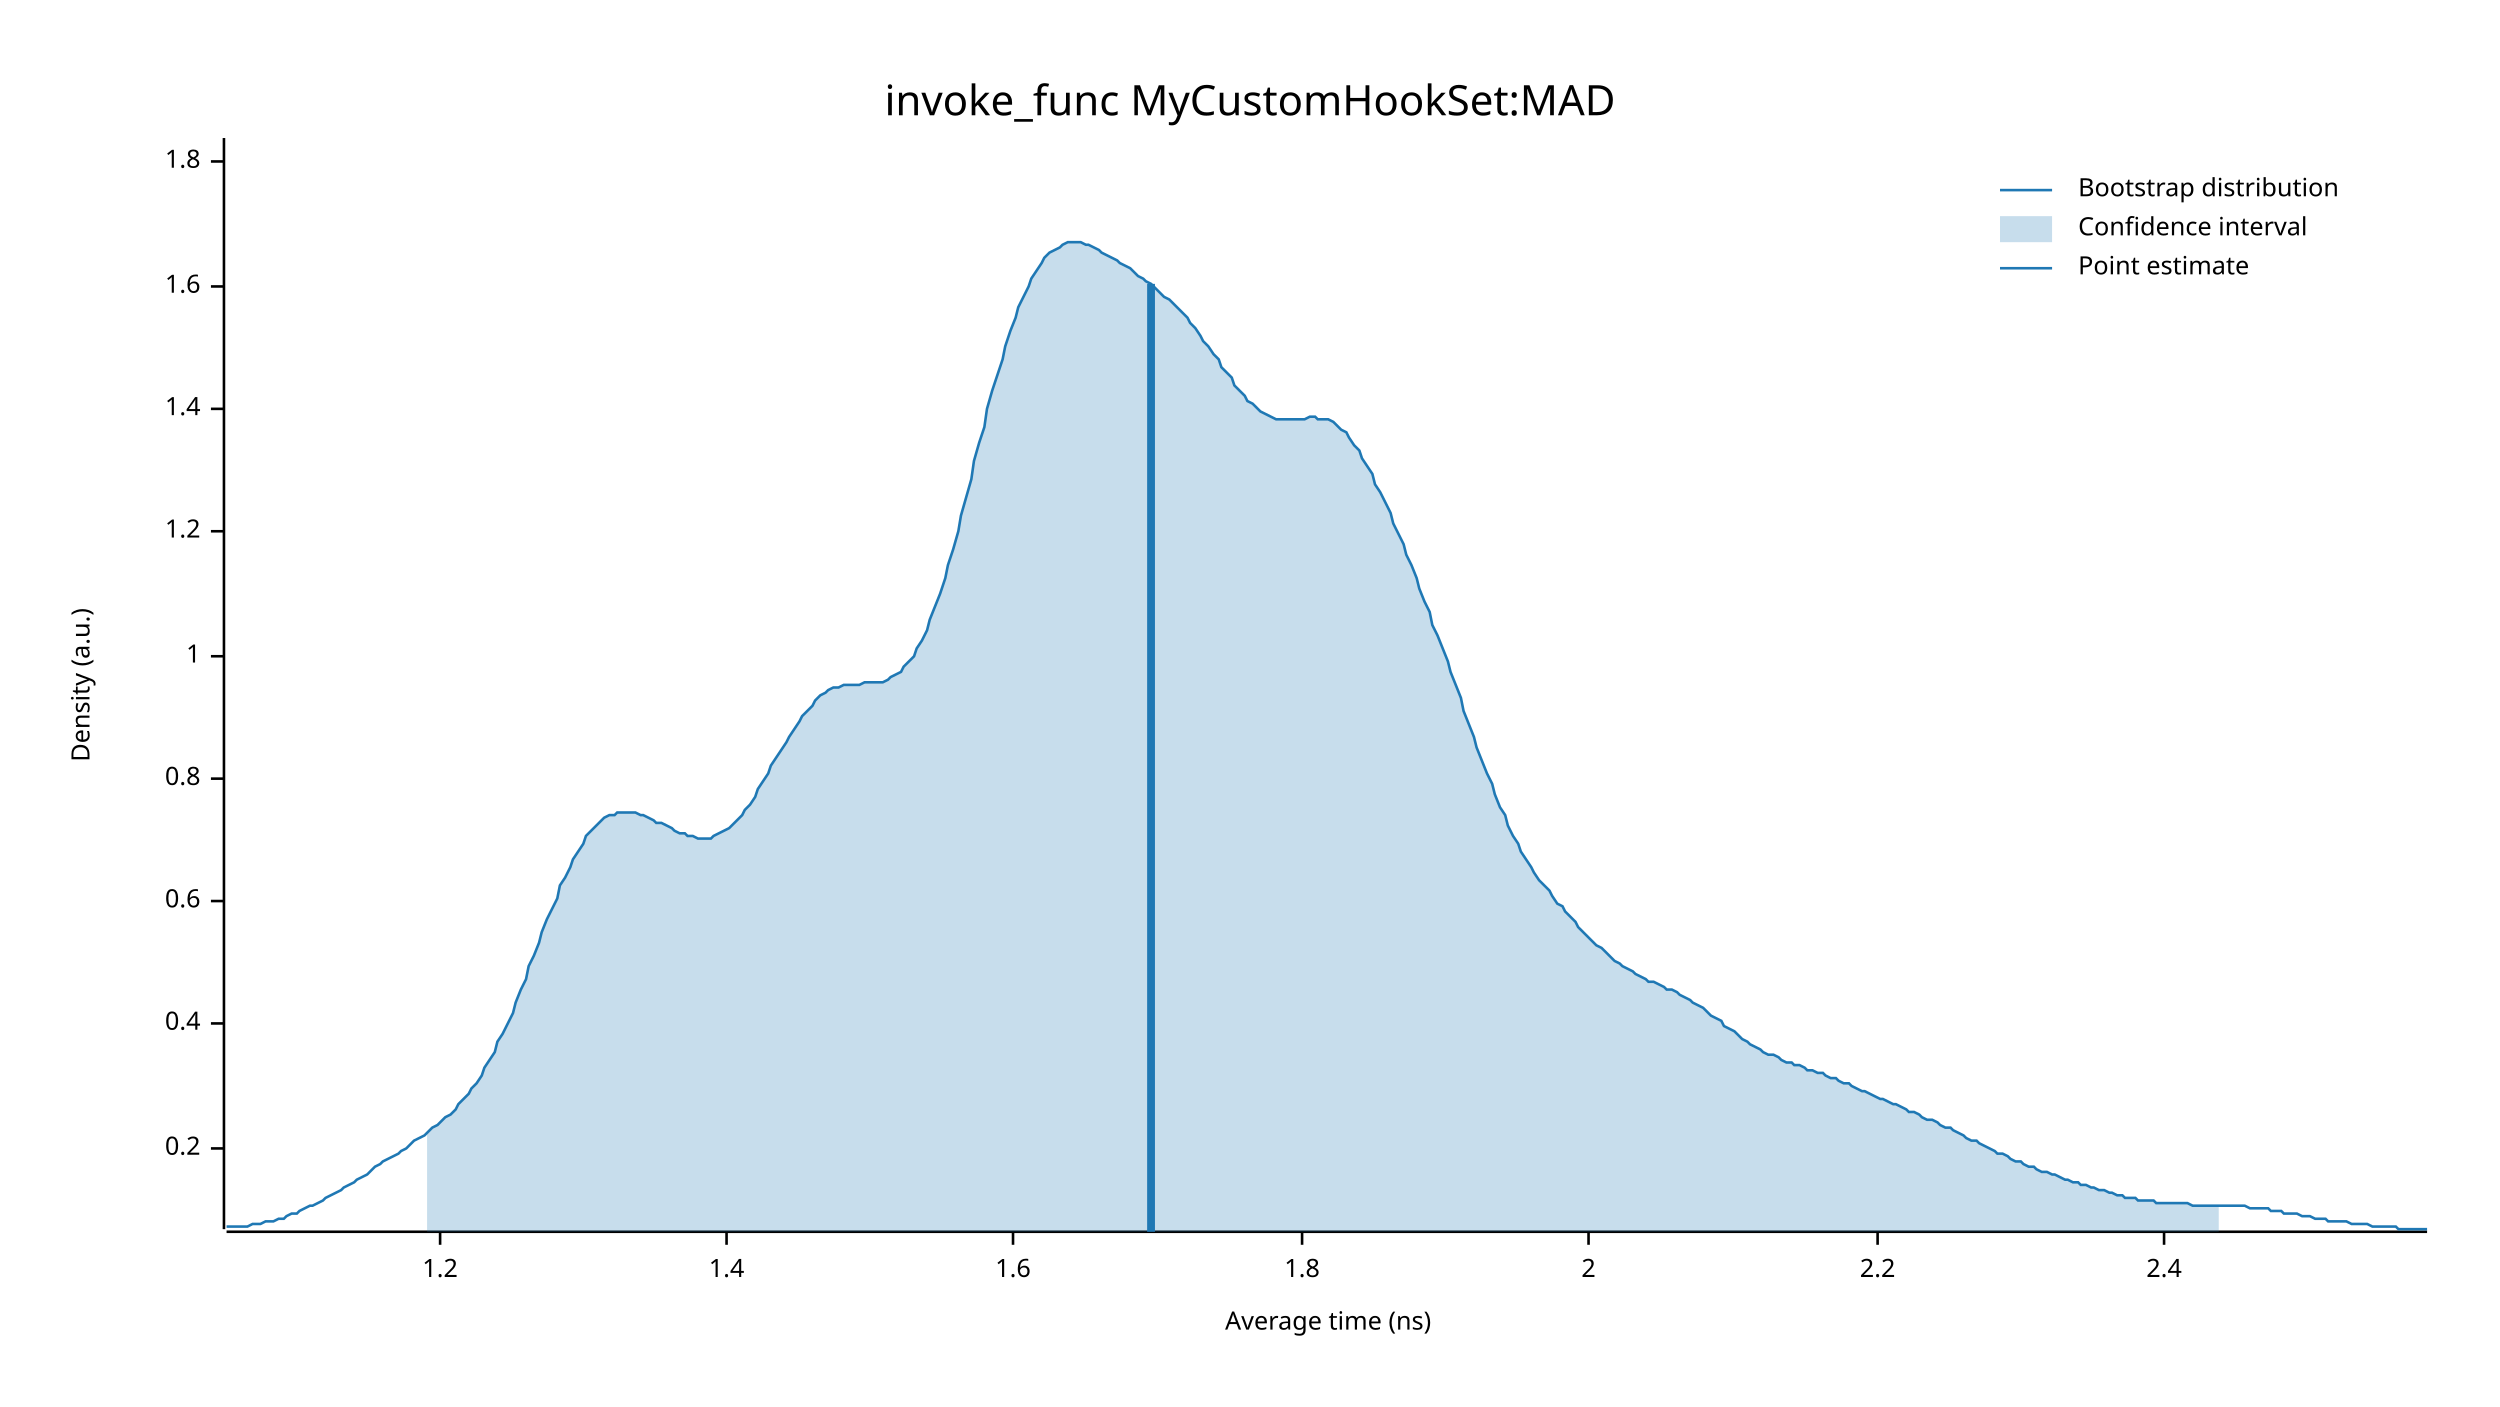
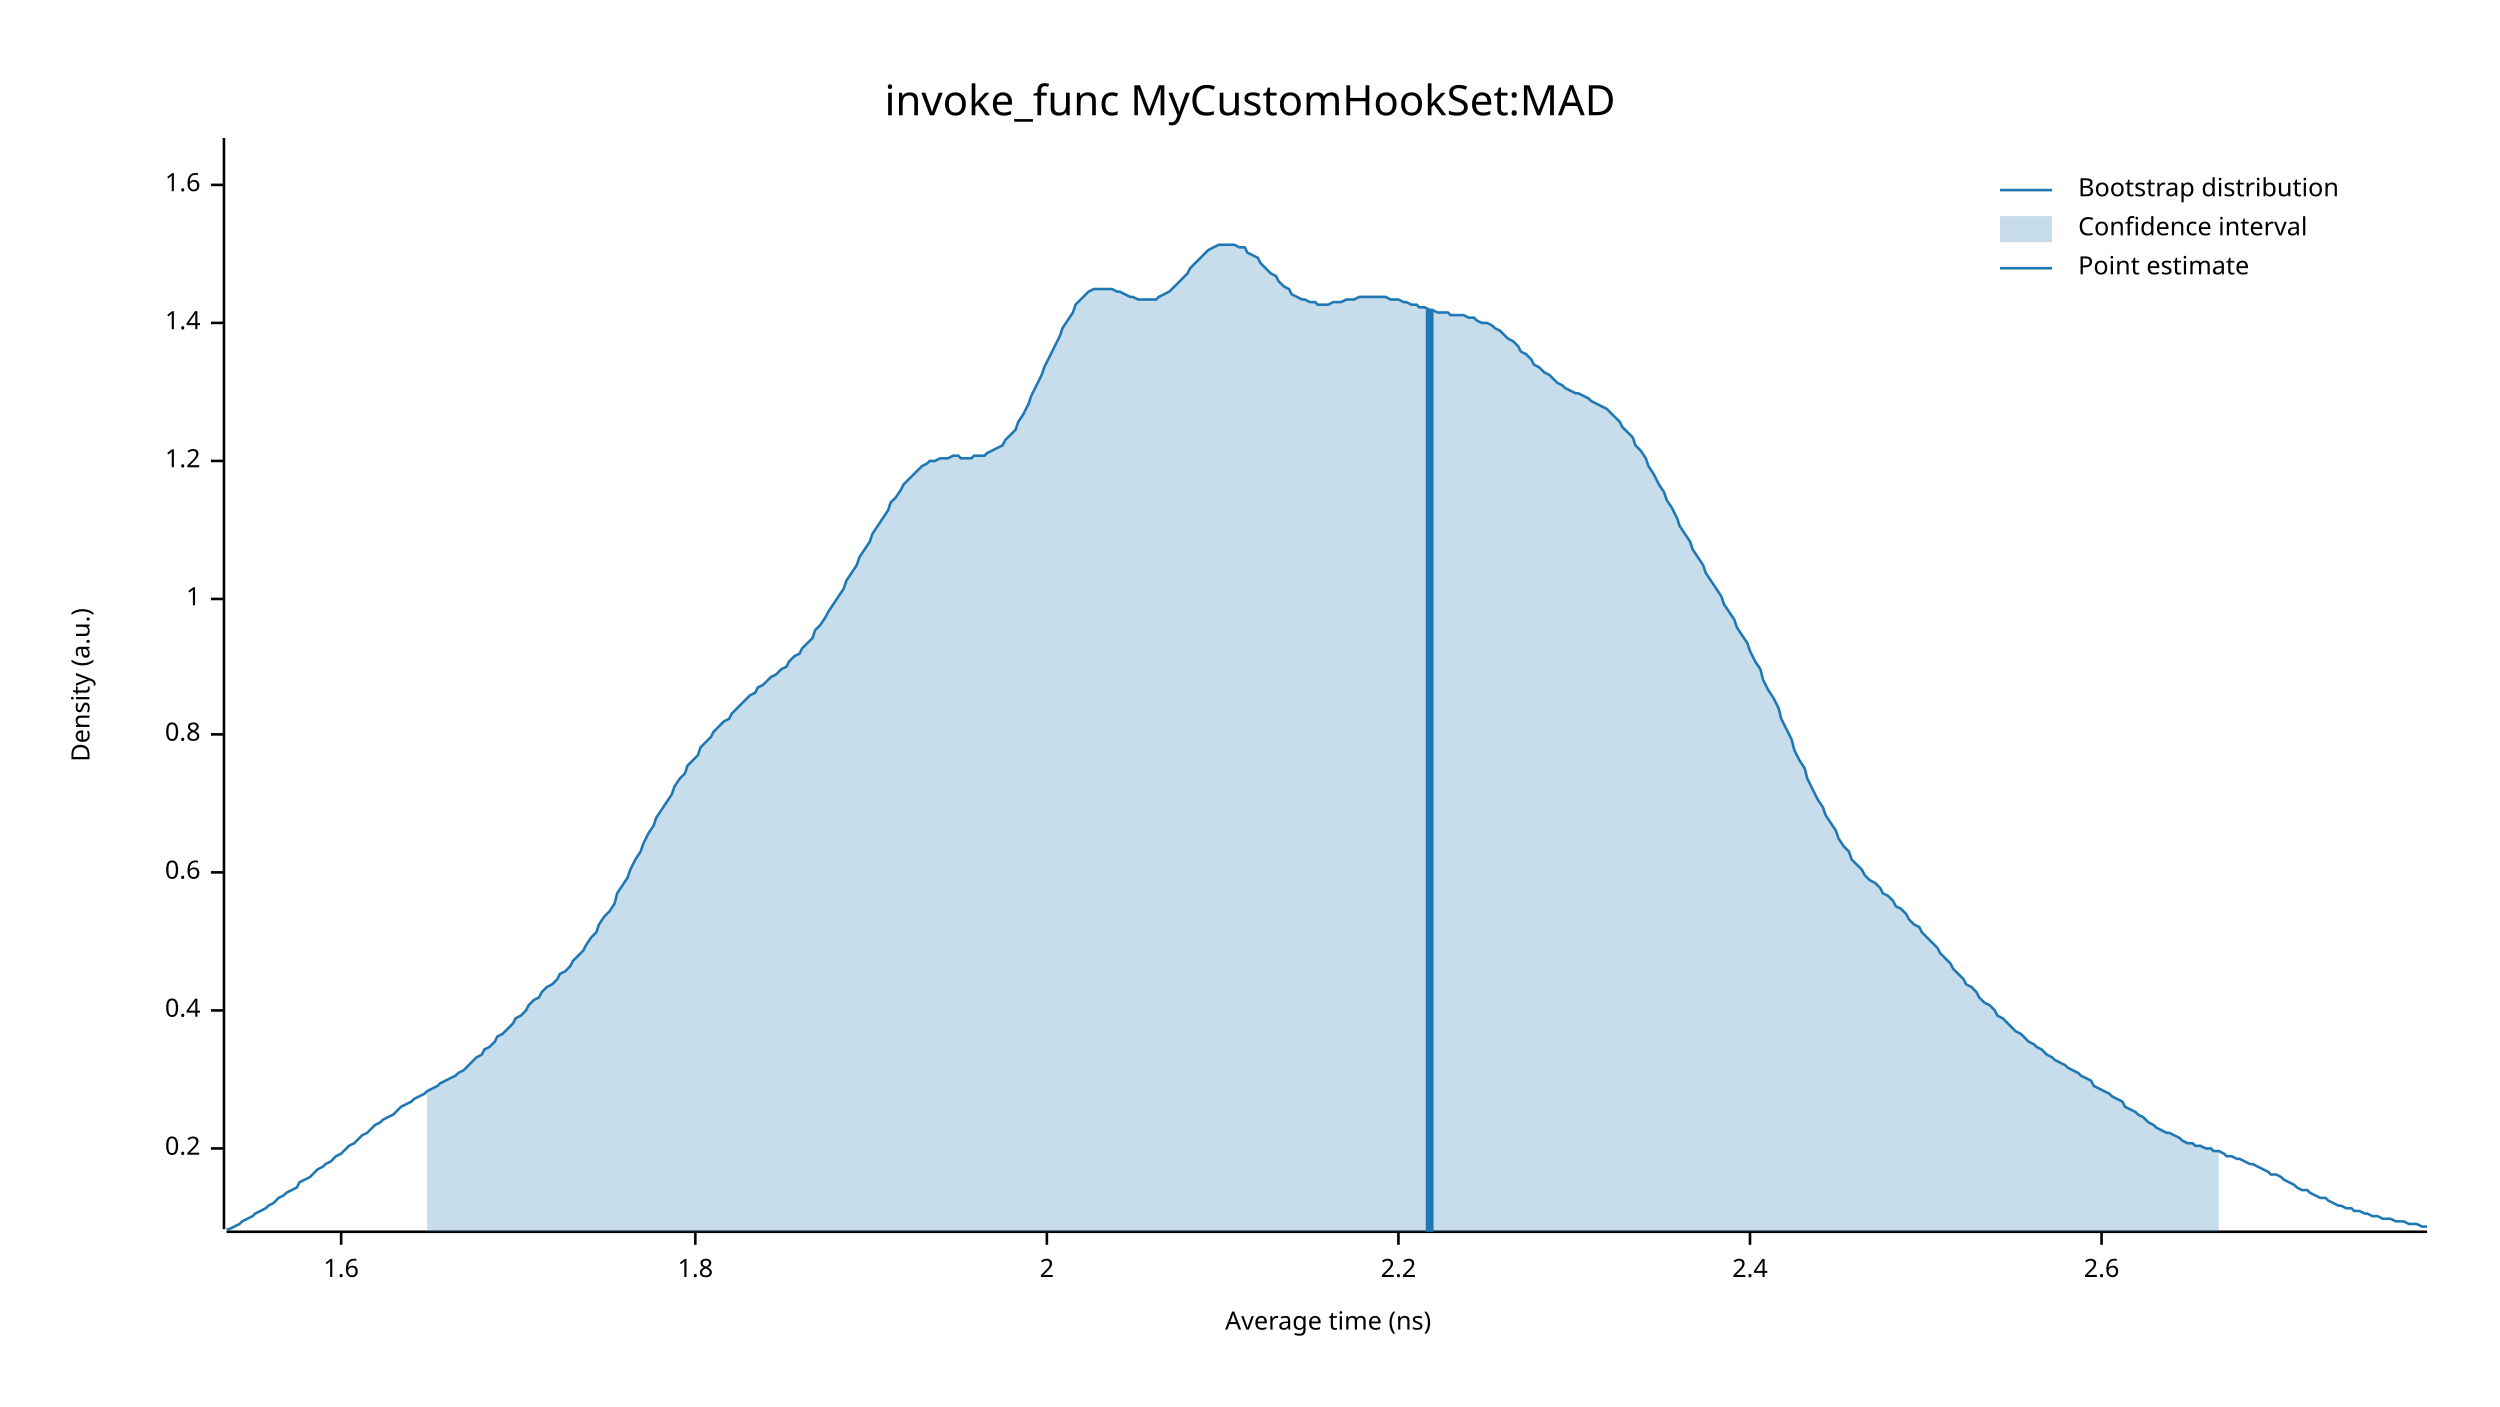
<svg xmlns="http://www.w3.org/2000/svg" width="960" height="540" viewBox="0 0 960 540">
  <text x="480" y="32" dy="0.76em" text-anchor="middle" font-family="sans-serif" font-size="16.129" opacity="1" fill="#000000">
invoke_func MyCustomHookSet:MAD
</text>
  <text x="27" y="263" dy="0.76em" text-anchor="middle" font-family="sans-serif" font-size="9.677" opacity="1" fill="#000000" transform="rotate(270, 27, 263)">
Density (a.u.)
</text>
  <text x="510" y="513" dy="-0.5ex" text-anchor="middle" font-family="sans-serif" font-size="9.677" opacity="1" fill="#000000">
Average time (ns)
</text>
  <polyline fill="none" opacity="1" stroke="#000000" stroke-width="1" points="86,53 86,472 " />
  <text x="77" y="441" dy="0.5ex" text-anchor="end" font-family="sans-serif" font-size="9.677" opacity="1" fill="#000000">
0.2
</text>
  <polyline fill="none" opacity="1" stroke="#000000" stroke-width="1" points="81,441 86,441 " />
-   <text x="77" y="393" dy="0.5ex" text-anchor="end" font-family="sans-serif" font-size="9.677" opacity="1" fill="#000000">
+   <text x="77" y="388" dy="0.5ex" text-anchor="end" font-family="sans-serif" font-size="9.677" opacity="1" fill="#000000">
0.4
</text>
-   <polyline fill="none" opacity="1" stroke="#000000" stroke-width="1" points="81,393 86,393 " />
-   <text x="77" y="346" dy="0.5ex" text-anchor="end" font-family="sans-serif" font-size="9.677" opacity="1" fill="#000000">
+   <polyline fill="none" opacity="1" stroke="#000000" stroke-width="1" points="81,388 86,388 " />
+   <text x="77" y="335" dy="0.5ex" text-anchor="end" font-family="sans-serif" font-size="9.677" opacity="1" fill="#000000">
0.6
</text>
-   <polyline fill="none" opacity="1" stroke="#000000" stroke-width="1" points="81,346 86,346 " />
-   <text x="77" y="299" dy="0.5ex" text-anchor="end" font-family="sans-serif" font-size="9.677" opacity="1" fill="#000000">
+   <polyline fill="none" opacity="1" stroke="#000000" stroke-width="1" points="81,335 86,335 " />
+   <text x="77" y="282" dy="0.5ex" text-anchor="end" font-family="sans-serif" font-size="9.677" opacity="1" fill="#000000">
0.8
</text>
-   <polyline fill="none" opacity="1" stroke="#000000" stroke-width="1" points="81,299 86,299 " />
-   <text x="77" y="252" dy="0.5ex" text-anchor="end" font-family="sans-serif" font-size="9.677" opacity="1" fill="#000000">
+   <polyline fill="none" opacity="1" stroke="#000000" stroke-width="1" points="81,282 86,282 " />
+   <text x="77" y="230" dy="0.5ex" text-anchor="end" font-family="sans-serif" font-size="9.677" opacity="1" fill="#000000">
1
</text>
-   <polyline fill="none" opacity="1" stroke="#000000" stroke-width="1" points="81,252 86,252 " />
-   <text x="77" y="204" dy="0.5ex" text-anchor="end" font-family="sans-serif" font-size="9.677" opacity="1" fill="#000000">
+   <polyline fill="none" opacity="1" stroke="#000000" stroke-width="1" points="81,230 86,230 " />
+   <text x="77" y="177" dy="0.5ex" text-anchor="end" font-family="sans-serif" font-size="9.677" opacity="1" fill="#000000">
1.2
</text>
-   <polyline fill="none" opacity="1" stroke="#000000" stroke-width="1" points="81,204 86,204 " />
-   <text x="77" y="157" dy="0.5ex" text-anchor="end" font-family="sans-serif" font-size="9.677" opacity="1" fill="#000000">
+   <polyline fill="none" opacity="1" stroke="#000000" stroke-width="1" points="81,177 86,177 " />
+   <text x="77" y="124" dy="0.5ex" text-anchor="end" font-family="sans-serif" font-size="9.677" opacity="1" fill="#000000">
1.4
</text>
-   <polyline fill="none" opacity="1" stroke="#000000" stroke-width="1" points="81,157 86,157 " />
-   <text x="77" y="110" dy="0.5ex" text-anchor="end" font-family="sans-serif" font-size="9.677" opacity="1" fill="#000000">
+   <polyline fill="none" opacity="1" stroke="#000000" stroke-width="1" points="81,124 86,124 " />
+   <text x="77" y="71" dy="0.5ex" text-anchor="end" font-family="sans-serif" font-size="9.677" opacity="1" fill="#000000">
1.6
</text>
-   <polyline fill="none" opacity="1" stroke="#000000" stroke-width="1" points="81,110 86,110 " />
-   <text x="77" y="62" dy="0.5ex" text-anchor="end" font-family="sans-serif" font-size="9.677" opacity="1" fill="#000000">
+   <polyline fill="none" opacity="1" stroke="#000000" stroke-width="1" points="81,71 86,71 " />
+   <polyline fill="none" opacity="1" stroke="#000000" stroke-width="1" points="87,473 932,473 " />
+   <text x="131" y="483" dy="0.76em" text-anchor="middle" font-family="sans-serif" font-size="9.677" opacity="1" fill="#000000">
+ 1.6
+ </text>
+   <polyline fill="none" opacity="1" stroke="#000000" stroke-width="1" points="131,473 131,478 " />
+   <text x="267" y="483" dy="0.76em" text-anchor="middle" font-family="sans-serif" font-size="9.677" opacity="1" fill="#000000">
1.8
</text>
-   <polyline fill="none" opacity="1" stroke="#000000" stroke-width="1" points="81,62 86,62 " />
-   <polyline fill="none" opacity="1" stroke="#000000" stroke-width="1" points="87,473 932,473 " />
-   <text x="169" y="483" dy="0.76em" text-anchor="middle" font-family="sans-serif" font-size="9.677" opacity="1" fill="#000000">
- 1.2
- </text>
-   <polyline fill="none" opacity="1" stroke="#000000" stroke-width="1" points="169,473 169,478 " />
-   <text x="279" y="483" dy="0.76em" text-anchor="middle" font-family="sans-serif" font-size="9.677" opacity="1" fill="#000000">
- 1.4
- </text>
-   <polyline fill="none" opacity="1" stroke="#000000" stroke-width="1" points="279,473 279,478 " />
-   <text x="389" y="483" dy="0.76em" text-anchor="middle" font-family="sans-serif" font-size="9.677" opacity="1" fill="#000000">
- 1.6
- </text>
-   <polyline fill="none" opacity="1" stroke="#000000" stroke-width="1" points="389,473 389,478 " />
-   <text x="500" y="483" dy="0.76em" text-anchor="middle" font-family="sans-serif" font-size="9.677" opacity="1" fill="#000000">
- 1.8
- </text>
-   <polyline fill="none" opacity="1" stroke="#000000" stroke-width="1" points="500,473 500,478 " />
-   <text x="610" y="483" dy="0.76em" text-anchor="middle" font-family="sans-serif" font-size="9.677" opacity="1" fill="#000000">
+   <polyline fill="none" opacity="1" stroke="#000000" stroke-width="1" points="267,473 267,478 " />
+   <text x="402" y="483" dy="0.76em" text-anchor="middle" font-family="sans-serif" font-size="9.677" opacity="1" fill="#000000">
2
</text>
-   <polyline fill="none" opacity="1" stroke="#000000" stroke-width="1" points="610,473 610,478 " />
-   <text x="721" y="483" dy="0.76em" text-anchor="middle" font-family="sans-serif" font-size="9.677" opacity="1" fill="#000000">
+   <polyline fill="none" opacity="1" stroke="#000000" stroke-width="1" points="402,473 402,478 " />
+   <text x="537" y="483" dy="0.76em" text-anchor="middle" font-family="sans-serif" font-size="9.677" opacity="1" fill="#000000">
2.2
</text>
-   <polyline fill="none" opacity="1" stroke="#000000" stroke-width="1" points="721,473 721,478 " />
-   <text x="831" y="483" dy="0.76em" text-anchor="middle" font-family="sans-serif" font-size="9.677" opacity="1" fill="#000000">
+   <polyline fill="none" opacity="1" stroke="#000000" stroke-width="1" points="537,473 537,478 " />
+   <text x="672" y="483" dy="0.76em" text-anchor="middle" font-family="sans-serif" font-size="9.677" opacity="1" fill="#000000">
2.4
</text>
-   <polyline fill="none" opacity="1" stroke="#000000" stroke-width="1" points="831,473 831,478 " />
-   <polyline fill="none" opacity="1" stroke="#1F78B4" stroke-width="1" points="87,471 88,471 90,471 92,471 93,471 95,471 97,470 98,470 100,470 102,469 103,469 105,469 107,468 109,468 110,467 112,466 114,466 115,465 117,464 119,463 120,463 122,462 124,461 125,460 127,459 129,458 131,457 132,456 134,455 136,454 137,453 139,452 141,451 142,450 144,448 146,447 147,446 149,445 151,444 153,443 154,442 156,441 158,439 159,438 161,437 163,436 164,435 166,433 168,432 169,431 171,429 173,428 175,426 176,424 178,422 180,420 181,418 183,416 185,413 186,410 188,407 190,404 191,400 193,397 195,393 197,389 198,385 200,380 202,376 203,371 205,367 207,362 208,358 210,353 212,349 214,345 215,340 217,337 219,333 220,330 222,327 224,324 225,321 227,319 229,317 230,316 232,314 234,313 236,313 237,312 239,312 241,312 242,312 244,312 246,313 247,313 249,314 251,315 252,316 254,316 256,317 258,318 259,319 261,320 263,320 264,321 266,321 268,322 269,322 271,322 273,322 274,321 276,320 278,319 280,318 281,317 283,315 285,313 286,311 288,309 290,306 291,303 293,300 295,297 296,294 298,291 300,288 302,285 303,283 305,280 307,277 308,275 310,273 312,271 313,269 315,267 317,266 318,265 320,264 322,264 324,263 325,263 327,263 329,263 330,263 332,262 334,262 335,262 337,262 339,262 341,261 342,260 344,259 346,258 347,256 349,254 351,252 352,249 354,246 356,242 357,238 359,233 361,228 363,222 364,217 366,211 368,204 369,198 371,191 373,184 374,177 376,170 378,164 379,157 381,150 383,144 385,138 386,133 388,127 390,122 391,118 393,114 395,110 396,107 398,104 400,101 401,99 403,97 405,96 407,95 408,94 410,93 412,93 413,93 415,93 417,94 418,94 420,95 422,96 423,97 425,98 427,99 429,100 430,101 432,102 434,103 435,104 437,106 439,107 440,108 442,109 444,111 445,112 447,114 449,115 451,117 452,118 454,120 456,122 457,124 459,126 461,129 462,131 464,133 466,136 468,138 469,141 471,143 473,145 474,148 476,150 478,152 479,154 481,155 483,157 484,158 486,159 488,160 490,161 491,161 493,161 495,161 496,161 498,161 500,161 501,161 503,160 505,160 506,161 508,161 510,161 512,162 513,163 515,165 517,166 518,168 520,171 522,173 523,176 525,179 527,182 528,186 530,189 532,193 534,197 535,201 537,205 539,209 540,213 542,217 544,222 545,226 547,231 549,235 550,240 552,244 554,249 556,254 557,258 559,263 561,268 562,273 564,278 566,283 567,287 569,292 571,297 573,301 574,305 576,310 578,313 579,317 581,321 583,324 584,327 586,330 588,333 589,335 591,338 593,340 595,342 596,344 598,347 600,348 601,350 603,352 605,354 606,356 608,358 610,360 611,361 613,363 615,364 617,366 618,367 620,369 622,370 623,371 625,372 627,373 628,374 630,375 632,376 633,377 635,377 637,378 639,379 640,380 642,380 644,381 645,382 647,383 649,384 650,385 652,386 654,387 655,388 657,390 659,391 661,392 662,394 664,395 666,396 667,397 669,399 671,400 672,401 674,402 676,403 677,404 679,405 681,405 683,406 684,407 686,408 688,408 689,409 691,409 693,410 694,411 696,411 698,412 700,412 701,413 703,414 705,414 706,415 708,416 710,416 711,417 713,418 715,419 716,419 718,420 720,421 722,422 723,422 725,423 727,424 728,424 730,425 732,426 733,427 735,427 737,428 738,429 740,430 742,430 744,431 745,432 747,433 749,433 750,434 752,435 754,436 755,437 757,438 759,438 760,439 762,440 764,441 766,442 767,443 769,443 771,444 772,445 774,446 776,446 777,447 779,448 781,448 782,449 784,450 786,450 788,451 789,451 791,452 793,453 794,453 796,454 798,454 799,455 801,455 803,456 804,456 806,457 808,457 810,458 811,458 813,459 815,459 816,460 818,460 820,460 821,461 823,461 825,461 827,461 828,462 830,462 832,462 833,462 835,462 837,462 838,462 840,462 842,463 843,463 845,463 847,463 849,463 850,463 852,463 854,463 855,463 857,463 859,463 860,463 862,463 864,464 865,464 867,464 869,464 871,464 872,465 874,465 876,465 877,466 879,466 881,466 882,466 884,467 886,467 887,467 889,468 891,468 893,468 894,469 896,469 898,469 899,469 901,469 903,470 904,470 906,470 908,470 909,470 911,471 913,471 915,471 916,471 918,471 920,471 921,472 923,472 925,472 926,472 928,472 930,472 932,472 " />
-   <polygon opacity="0.25" fill="#1F78B4" points="164,435 166,433 168,432 169,431 171,429 173,428 175,426 176,424 178,422 180,420 181,418 183,416 185,413 186,410 188,407 190,404 191,400 193,397 195,393 197,389 198,385 200,380 202,376 203,371 205,367 207,362 208,358 210,353 212,349 214,345 215,340 217,337 219,333 220,330 222,327 224,324 225,321 227,319 229,317 230,316 232,314 234,313 236,313 237,312 239,312 241,312 242,312 244,312 246,313 247,313 249,314 251,315 252,316 254,316 256,317 258,318 259,319 261,320 263,320 264,321 266,321 268,322 269,322 271,322 273,322 274,321 276,320 278,319 280,318 281,317 283,315 285,313 286,311 288,309 290,306 291,303 293,300 295,297 296,294 298,291 300,288 302,285 303,283 305,280 307,277 308,275 310,273 312,271 313,269 315,267 317,266 318,265 320,264 322,264 324,263 325,263 327,263 329,263 330,263 332,262 334,262 335,262 337,262 339,262 341,261 342,260 344,259 346,258 347,256 349,254 351,252 352,249 354,246 356,242 357,238 359,233 361,228 363,222 364,217 366,211 368,204 369,198 371,191 373,184 374,177 376,170 378,164 379,157 381,150 383,144 385,138 386,133 388,127 390,122 391,118 393,114 395,110 396,107 398,104 400,101 401,99 403,97 405,96 407,95 408,94 410,93 412,93 413,93 415,93 417,94 418,94 420,95 422,96 423,97 425,98 427,99 429,100 430,101 432,102 434,103 435,104 437,106 439,107 440,108 442,109 444,111 445,112 447,114 449,115 451,117 452,118 454,120 456,122 457,124 459,126 461,129 462,131 464,133 466,136 468,138 469,141 471,143 473,145 474,148 476,150 478,152 479,154 481,155 483,157 484,158 486,159 488,160 490,161 491,161 493,161 495,161 496,161 498,161 500,161 501,161 503,160 505,160 506,161 508,161 510,161 512,162 513,163 515,165 517,166 518,168 520,171 522,173 523,176 525,179 527,182 528,186 530,189 532,193 534,197 535,201 537,205 539,209 540,213 542,217 544,222 545,226 547,231 549,235 550,240 552,244 554,249 556,254 557,258 559,263 561,268 562,273 564,278 566,283 567,287 569,292 571,297 573,301 574,305 576,310 578,313 579,317 581,321 583,324 584,327 586,330 588,333 589,335 591,338 593,340 595,342 596,344 598,347 600,348 601,350 603,352 605,354 606,356 608,358 610,360 611,361 613,363 615,364 617,366 618,367 620,369 622,370 623,371 625,372 627,373 628,374 630,375 632,376 633,377 635,377 637,378 639,379 640,380 642,380 644,381 645,382 647,383 649,384 650,385 652,386 654,387 655,388 657,390 659,391 661,392 662,394 664,395 666,396 667,397 669,399 671,400 672,401 674,402 676,403 677,404 679,405 681,405 683,406 684,407 686,408 688,408 689,409 691,409 693,410 694,411 696,411 698,412 700,412 701,413 703,414 705,414 706,415 708,416 710,416 711,417 713,418 715,419 716,419 718,420 720,421 722,422 723,422 725,423 727,424 728,424 730,425 732,426 733,427 735,427 737,428 738,429 740,430 742,430 744,431 745,432 747,433 749,433 750,434 752,435 754,436 755,437 757,438 759,438 760,439 762,440 764,441 766,442 767,443 769,443 771,444 772,445 774,446 776,446 777,447 779,448 781,448 782,449 784,450 786,450 788,451 789,451 791,452 793,453 794,453 796,454 798,454 799,455 801,455 803,456 804,456 806,457 808,457 810,458 811,458 813,459 815,459 816,460 818,460 820,460 821,461 823,461 825,461 827,461 828,462 830,462 832,462 833,462 835,462 837,462 838,462 840,462 842,463 843,463 845,463 847,463 849,463 850,463 852,463 852,473 164,473 " />
-   <polyline fill="none" opacity="1" stroke="#1F78B4" stroke-width="3" points="442,473 442,109 " />
+   <polyline fill="none" opacity="1" stroke="#000000" stroke-width="1" points="672,473 672,478 " />
+   <text x="807" y="483" dy="0.76em" text-anchor="middle" font-family="sans-serif" font-size="9.677" opacity="1" fill="#000000">
+ 2.6
+ </text>
+   <polyline fill="none" opacity="1" stroke="#000000" stroke-width="1" points="807,473 807,478 " />
+   <polyline fill="none" opacity="1" stroke="#1F78B4" stroke-width="1" points="87,472 88,472 90,471 92,470 93,469 95,468 97,467 98,466 100,465 102,464 103,463 105,462 107,460 109,459 110,458 112,457 114,456 115,454 117,453 119,452 120,451 122,449 124,448 125,447 127,446 129,444 131,443 132,442 134,440 136,439 137,438 139,436 141,435 142,434 144,432 146,431 147,430 149,429 151,428 153,426 154,425 156,424 158,423 159,422 161,421 163,420 164,419 166,418 168,417 169,416 171,415 173,414 175,413 176,412 178,411 180,409 181,408 183,406 185,405 186,403 188,402 190,400 191,398 193,397 195,395 197,393 198,391 200,390 202,388 203,386 205,384 207,383 208,381 210,379 212,378 214,376 215,374 217,373 219,371 220,369 222,367 224,365 225,363 227,360 229,358 230,355 232,352 234,350 236,347 237,343 239,340 241,337 242,334 244,330 246,327 247,324 249,320 251,317 252,314 254,311 256,308 258,305 259,302 261,299 263,297 264,294 266,292 268,290 269,287 271,285 273,283 274,281 276,279 278,277 280,276 281,274 283,272 285,270 286,269 288,267 290,266 291,264 293,263 295,261 296,260 298,259 300,257 302,256 303,254 305,252 307,251 308,249 310,247 312,245 313,242 315,240 317,237 318,235 320,232 322,229 324,226 325,223 327,220 329,217 330,214 332,211 334,208 335,205 337,202 339,199 341,196 342,193 344,191 346,188 347,186 349,184 351,182 352,181 354,179 356,178 357,177 359,177 361,176 363,176 364,176 366,175 368,175 369,176 371,176 373,176 374,175 376,175 378,175 379,174 381,173 383,172 385,171 386,169 388,167 390,165 391,162 393,159 395,155 396,152 398,148 400,144 401,141 403,137 405,133 407,129 408,126 410,123 412,120 413,117 415,115 417,113 418,112 420,111 422,111 423,111 425,111 427,111 429,112 430,112 432,113 434,114 435,114 437,115 439,115 440,115 442,115 444,115 445,114 447,113 449,112 451,110 452,109 454,107 456,105 457,103 459,101 461,99 462,98 464,96 466,95 468,94 469,94 471,94 473,94 474,94 476,95 478,95 479,97 481,98 483,99 484,101 486,103 488,105 490,106 491,108 493,110 495,111 496,113 498,114 500,115 501,115 503,116 505,116 506,117 508,117 510,117 512,116 513,116 515,116 517,115 518,115 520,115 522,114 523,114 525,114 527,114 528,114 530,114 532,114 534,115 535,115 537,115 539,116 540,116 542,117 544,117 545,118 547,118 549,119 550,119 552,120 554,120 556,120 557,121 559,121 561,121 562,121 564,122 566,122 567,123 569,124 571,124 573,125 574,126 576,127 578,129 579,130 581,131 583,133 584,135 586,136 588,138 589,140 591,141 593,143 595,144 596,145 598,147 600,148 601,149 603,150 605,151 606,151 608,152 610,153 611,154 613,155 615,156 617,157 618,158 620,160 622,162 623,164 625,166 627,168 628,171 630,173 632,176 633,179 635,182 637,186 639,189 640,192 642,195 644,199 645,202 647,205 649,208 650,211 652,214 654,217 655,220 657,223 659,226 661,229 662,232 664,235 666,238 667,241 669,244 671,247 672,250 674,254 676,257 677,261 679,265 681,268 683,272 684,276 686,280 688,284 689,288 691,292 693,295 694,299 696,303 698,307 700,310 701,313 703,316 705,319 706,322 708,325 710,327 711,330 713,332 715,334 716,336 718,338 720,339 722,341 723,343 725,344 727,346 728,348 730,349 732,351 733,353 735,355 737,356 738,358 740,360 742,362 744,364 745,366 747,368 749,370 750,372 752,374 754,376 755,378 757,379 759,381 760,383 762,385 764,386 766,388 767,390 769,391 771,393 772,394 774,396 776,397 777,398 779,400 781,401 782,402 784,403 786,405 788,406 789,407 791,408 793,409 794,410 796,411 798,412 799,413 801,414 803,415 804,417 806,418 808,419 810,420 811,421 813,422 815,423 816,425 818,426 820,427 821,428 823,429 825,431 827,432 828,433 830,434 832,435 833,435 835,436 837,437 838,438 840,439 842,439 843,440 845,440 847,441 849,441 850,442 852,442 854,443 855,444 857,444 859,445 860,445 862,446 864,447 865,447 867,448 869,449 871,450 872,451 874,451 876,452 877,453 879,454 881,455 882,456 884,457 886,457 887,458 889,459 891,460 893,460 894,461 896,462 898,463 899,463 901,464 903,464 904,465 906,465 908,466 909,466 911,467 913,467 915,468 916,468 918,468 920,469 921,469 923,469 925,470 926,470 928,470 930,471 932,471 " />
+   <polygon opacity="0.25" fill="#1F78B4" points="164,419 166,418 168,417 169,416 171,415 173,414 175,413 176,412 178,411 180,409 181,408 183,406 185,405 186,403 188,402 190,400 191,398 193,397 195,395 197,393 198,391 200,390 202,388 203,386 205,384 207,383 208,381 210,379 212,378 214,376 215,374 217,373 219,371 220,369 222,367 224,365 225,363 227,360 229,358 230,355 232,352 234,350 236,347 237,343 239,340 241,337 242,334 244,330 246,327 247,324 249,320 251,317 252,314 254,311 256,308 258,305 259,302 261,299 263,297 264,294 266,292 268,290 269,287 271,285 273,283 274,281 276,279 278,277 280,276 281,274 283,272 285,270 286,269 288,267 290,266 291,264 293,263 295,261 296,260 298,259 300,257 302,256 303,254 305,252 307,251 308,249 310,247 312,245 313,242 315,240 317,237 318,235 320,232 322,229 324,226 325,223 327,220 329,217 330,214 332,211 334,208 335,205 337,202 339,199 341,196 342,193 344,191 346,188 347,186 349,184 351,182 352,181 354,179 356,178 357,177 359,177 361,176 363,176 364,176 366,175 368,175 369,176 371,176 373,176 374,175 376,175 378,175 379,174 381,173 383,172 385,171 386,169 388,167 390,165 391,162 393,159 395,155 396,152 398,148 400,144 401,141 403,137 405,133 407,129 408,126 410,123 412,120 413,117 415,115 417,113 418,112 420,111 422,111 423,111 425,111 427,111 429,112 430,112 432,113 434,114 435,114 437,115 439,115 440,115 442,115 444,115 445,114 447,113 449,112 451,110 452,109 454,107 456,105 457,103 459,101 461,99 462,98 464,96 466,95 468,94 469,94 471,94 473,94 474,94 476,95 478,95 479,97 481,98 483,99 484,101 486,103 488,105 490,106 491,108 493,110 495,111 496,113 498,114 500,115 501,115 503,116 505,116 506,117 508,117 510,117 512,116 513,116 515,116 517,115 518,115 520,115 522,114 523,114 525,114 527,114 528,114 530,114 532,114 534,115 535,115 537,115 539,116 540,116 542,117 544,117 545,118 547,118 549,119 550,119 552,120 554,120 556,120 557,121 559,121 561,121 562,121 564,122 566,122 567,123 569,124 571,124 573,125 574,126 576,127 578,129 579,130 581,131 583,133 584,135 586,136 588,138 589,140 591,141 593,143 595,144 596,145 598,147 600,148 601,149 603,150 605,151 606,151 608,152 610,153 611,154 613,155 615,156 617,157 618,158 620,160 622,162 623,164 625,166 627,168 628,171 630,173 632,176 633,179 635,182 637,186 639,189 640,192 642,195 644,199 645,202 647,205 649,208 650,211 652,214 654,217 655,220 657,223 659,226 661,229 662,232 664,235 666,238 667,241 669,244 671,247 672,250 674,254 676,257 677,261 679,265 681,268 683,272 684,276 686,280 688,284 689,288 691,292 693,295 694,299 696,303 698,307 700,310 701,313 703,316 705,319 706,322 708,325 710,327 711,330 713,332 715,334 716,336 718,338 720,339 722,341 723,343 725,344 727,346 728,348 730,349 732,351 733,353 735,355 737,356 738,358 740,360 742,362 744,364 745,366 747,368 749,370 750,372 752,374 754,376 755,378 757,379 759,381 760,383 762,385 764,386 766,388 767,390 769,391 771,393 772,394 774,396 776,397 777,398 779,400 781,401 782,402 784,403 786,405 788,406 789,407 791,408 793,409 794,410 796,411 798,412 799,413 801,414 803,415 804,417 806,418 808,419 810,420 811,421 813,422 815,423 816,425 818,426 820,427 821,428 823,429 825,431 827,432 828,433 830,434 832,435 833,435 835,436 837,437 838,438 840,439 842,439 843,440 845,440 847,441 849,441 850,442 852,442 852,473 164,473 " />
+   <polyline fill="none" opacity="1" stroke="#1F78B4" stroke-width="3" points="549,473 549,119 " />
  <text x="798" y="68" dy="0.76em" text-anchor="start" font-family="sans-serif" font-size="9.677" opacity="1" fill="#000000">
Bootstrap distribution
</text>
  <text x="798" y="83" dy="0.76em" text-anchor="start" font-family="sans-serif" font-size="9.677" opacity="1" fill="#000000">
Confidence interval
</text>
  <text x="798" y="98" dy="0.76em" text-anchor="start" font-family="sans-serif" font-size="9.677" opacity="1" fill="#000000">
Point estimate
</text>
  <polyline fill="none" opacity="1" stroke="#1F78B4" stroke-width="1" points="768,73 788,73 " />
  <rect x="768" y="83" width="20" height="10" opacity="0.25" fill="#1F78B4" stroke="none" />
  <polyline fill="none" opacity="1" stroke="#1F78B4" stroke-width="1" points="768,103 788,103 " />
</svg>
